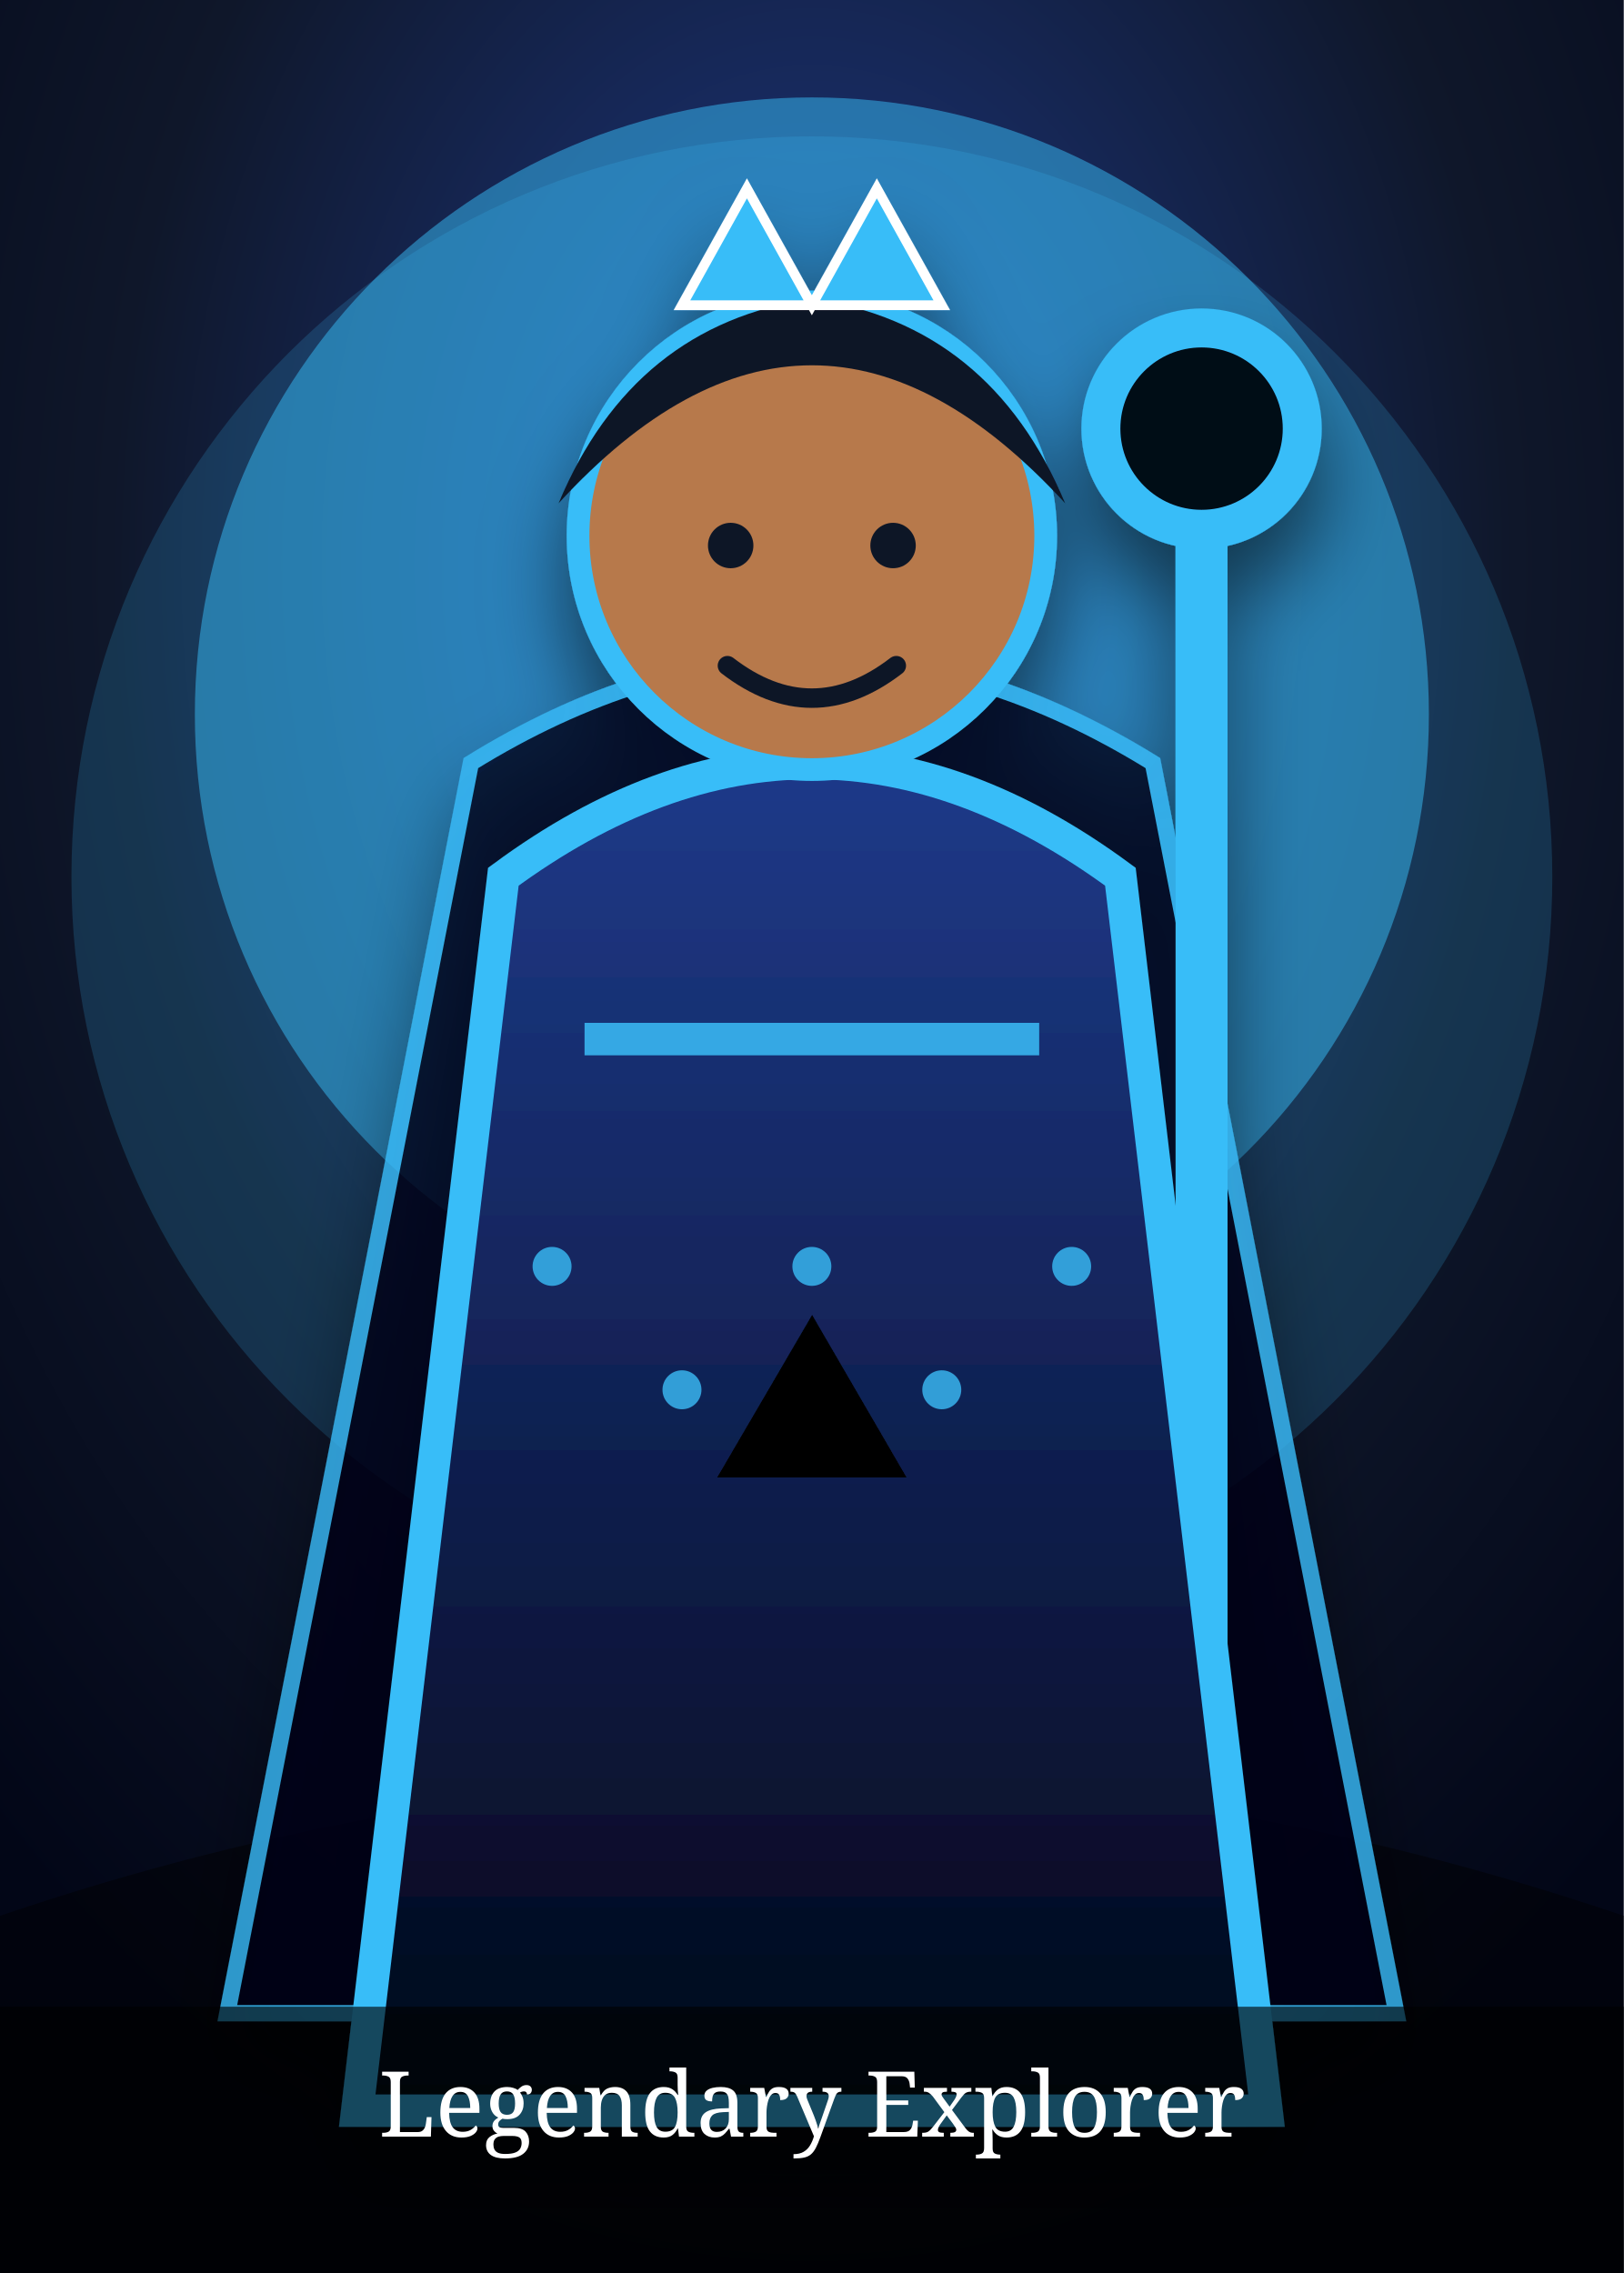
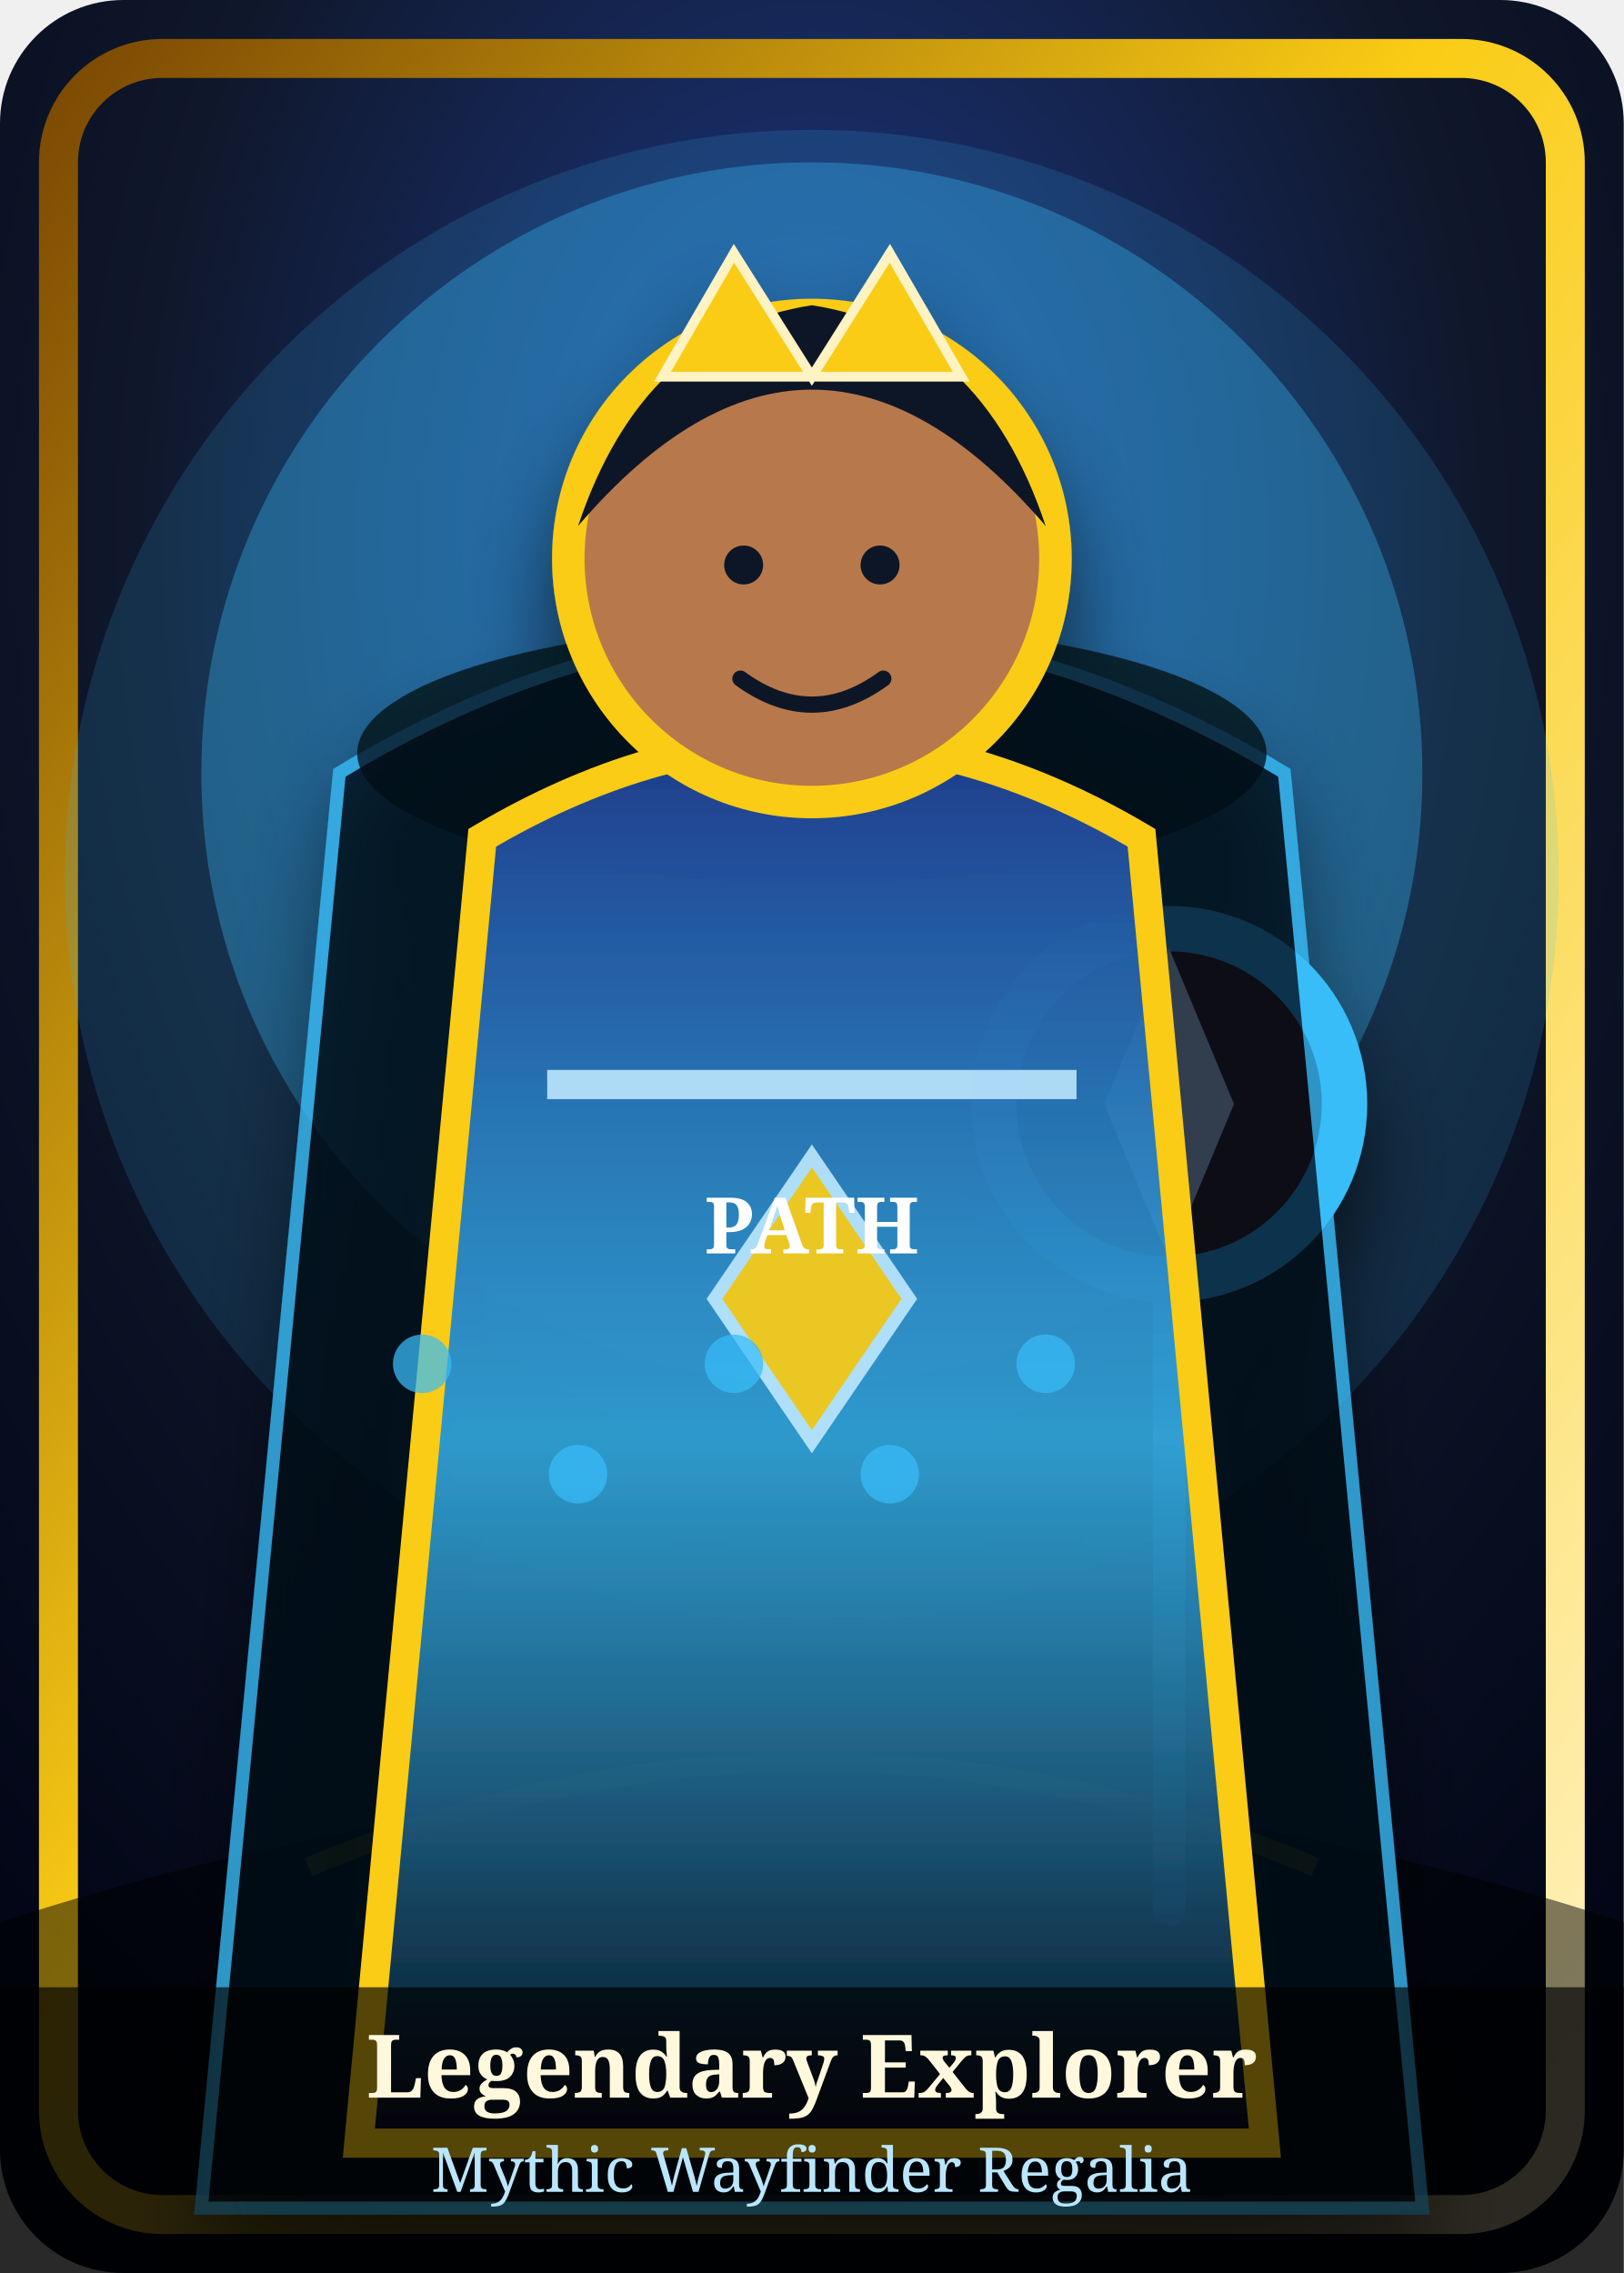
<svg xmlns="http://www.w3.org/2000/svg" width="500" height="700" viewBox="0 0 500 700">
  <defs>
-     <radialGradient id="bg" cx="50%" cy="25%" r="75%">
+     <radialGradient id="bg" cx="50%" cy="24%" r="78%">
      <stop offset="0%" stop-color="#1e3a8a" />
-       <stop offset="58%" stop-color="#0f172a" />
+       <stop offset="54%" stop-color="#0f172a" />
      <stop offset="100%" stop-color="#020617" />
    </radialGradient>
+     <linearGradient id="gear" x1="0" x2="0" y1="0" y2="1">
+       <stop offset="0%" stop-color="#1e3a8a" />
+       <stop offset="50%" stop-color="#38bdf8" stop-opacity=".78" />
+       <stop offset="100%" stop-color="#050816" />
+     </linearGradient>
+     <linearGradient id="gold" x1="0" x2="1" y1="0" y2="1">
+       <stop offset="0%" stop-color="#7c4a03" />
+       <stop offset="45%" stop-color="#facc15" />
+       <stop offset="100%" stop-color="#fff3c4" />
+     </linearGradient>
    <filter id="shadow">
-       <feDropShadow dx="0" dy="16" stdDeviation="12" flood-color="#000" flood-opacity=".55" />
+       <feDropShadow dx="0" dy="18" stdDeviation="13" flood-color="#000" flood-opacity=".62" />
    </filter>
-     <linearGradient id="robe" x1="0" x2="0" y1="0" y2="1">
-       <stop offset="0%" stop-color="#1e3a8a" />
-       <stop offset="100%" stop-color="#020617" />
-     </linearGradient>
  </defs>
-   <rect width="500" height="700" fill="url(#bg)" />
-   <circle cx="250" cy="220" r="190" fill="#38bdf8" opacity="0.5" />
-   <circle cx="250" cy="270" r="228" fill="#38bdf8" opacity="0.18" />
-   <path d="M0 590 Q250 505 500 590 L500 700 L0 700 Z" fill="rgba(0,0,0,.45)" />
+   <rect width="500" height="700" rx="38" fill="url(#bg)" />
+   <rect x="18" y="18" width="464" height="664" rx="32" fill="none" stroke="url(#gold)" stroke-width="12" />
+   <circle cx="250" cy="238" r="188" fill="#38bdf8" opacity="0.34" />
+   <circle cx="250" cy="270" r="230" fill="#38bdf8" opacity="0.152" />
+   <path d="M95 575 Q250 510 405 575" stroke="#facc15" stroke-width="6" opacity=".65" fill="none" />
+   <path d="M0 592 Q250 510 500 592 L500 700 L0 700 Z" fill="rgba(0,0,0,.50)" />
  <g filter="url(#shadow)">
-     <path d="M145 235 Q250 170 355 235 L430 620 L70 620 Z" fill="#020617" opacity=".78" stroke="#38bdf8" stroke-width="5" />
-     <line x1="370" y1="165" x2="370" y2="570" stroke="#38bdf8" stroke-width="16" stroke-linecap="round" />
-     <circle cx="370" cy="132" r="31" fill="#050816" stroke="#38bdf8" stroke-width="12" />
-     <path d="M155 270 Q250 200 345 270 L390 650 L110 650 Z" fill="url(#robe)" stroke="#38bdf8" stroke-width="10" />
-     <path d="M180 320 L320 320" stroke="#38bdf8" stroke-width="10" opacity=".85" />
-     <circle cx="250" cy="165" r="72" fill="#b7794b" stroke="#38bdf8" stroke-width="7" />
-     <path d="M172 155 Q250 70 328 155 Q305 100 250 92 Q195 100 172 155Z" fill="#111827" />
-     <path d="M210 94 L230 58 L250 94 L270 58 L290 94 Z" fill="#38bdf8" stroke="#fff" stroke-width="3" />
-     <circle cx="225" cy="168" r="7" fill="#111827" />
-     <circle cx="275" cy="168" r="7" fill="#111827" />
-     <path d="M224 205 Q250 225 276 205" stroke="#111827" stroke-width="6" fill="none" stroke-linecap="round" />
-     <text x="250" y="455" text-anchor="middle" font-size="74">⛰️</text>
-     <circle cx="170" cy="390" r="6" fill="#38bdf8" opacity=".8" />
-     <circle cx="210" cy="428" r="6" fill="#38bdf8" opacity=".8" />
-     <circle cx="250" cy="390" r="6" fill="#38bdf8" opacity=".8" />
-     <circle cx="290" cy="428" r="6" fill="#38bdf8" opacity=".8" />
-     <circle cx="330" cy="390" r="6" fill="#38bdf8" opacity=".8" />
+     <circle cx="360" cy="340" r="54" fill="#0b1020" stroke="#38bdf8" stroke-width="14" />
+     <path d="M360 292 L380 340 L360 388 L340 340 Z" fill="#bae6fd" />
+     <line x1="360" y1="392" x2="360" y2="588" stroke="#38bdf8" stroke-width="10" stroke-linecap="round" />
+     <path d="M104.5 238 Q250 150 395.5 238 L438 680 L62 680 Z" fill="#050816" opacity=".76" stroke="#38bdf8" stroke-width="4" />
+     <ellipse cx="250" cy="232" rx="140" ry="40" fill="#050816" opacity=".75" />
+     <path d="M148.5 258 Q250 198 351.5 258 L389.5 660 L110.5 660 Z" fill="url(#gear)" stroke="#facc15" stroke-width="9" />
+     <path d="M168.5 334 L331.5 334" stroke="#bae6fd" stroke-width="9" opacity=".9" />
+     <circle cx="250" cy="172" r="75" fill="#b7794b" stroke="#facc15" stroke-width="10" />
+     <path d="M178 162 Q250 78 322 162 Q302 102 250 94 Q198 102 178 162Z" fill="#111827" />
+     <path d="M204 116 L226 78 L250 116 L274 78 L296 116 Z" fill="#facc15" stroke="#fff3c4" stroke-width="3" />
+     <circle cx="229" cy="174" r="6" fill="#111827" />
+     <circle cx="271" cy="174" r="6" fill="#111827" />
+     <path d="M228 209 Q250 225 272 209" stroke="#111827" stroke-width="5" fill="none" stroke-linecap="round" />
+     <path d="M220 400 L250 356 L280 400 L250 444 Z" fill="#facc15" stroke="#bae6fd" stroke-width="4" opacity=".92" />
+     <text x="250" y="386" text-anchor="middle" fill="#ffffff" font-family="Georgia,serif" font-size="24" font-weight="700">PATH</text>
+     <circle cx="130" cy="420" r="9" fill="#38bdf8" opacity=".72" />
+     <circle cx="178" cy="454" r="9" fill="#38bdf8" opacity=".72" />
+     <circle cx="226" cy="420" r="9" fill="#38bdf8" opacity=".72" />
+     <circle cx="274" cy="454" r="9" fill="#38bdf8" opacity=".72" />
+     <circle cx="322" cy="420" r="9" fill="#38bdf8" opacity=".72" />
  </g>
-   <rect x="0" y="618" width="500" height="82" fill="rgba(0,0,0,.62)" />
-   <text x="250" y="658" text-anchor="middle" fill="#fff" font-family="Georgia,serif" font-size="28">Legendary Explorer</text>
+   <rect x="0" y="612" width="500" height="88" fill="rgba(0,0,0,.66)" />
+   <text x="250" y="646" text-anchor="middle" fill="#fff8dc" font-family="Georgia,serif" font-size="27" font-weight="700">Legendary Explorer</text>
+   <text x="250" y="675" text-anchor="middle" fill="#bae6fd" font-family="Georgia,serif" font-size="19">Mythic Wayfinder Regalia</text>
</svg>
